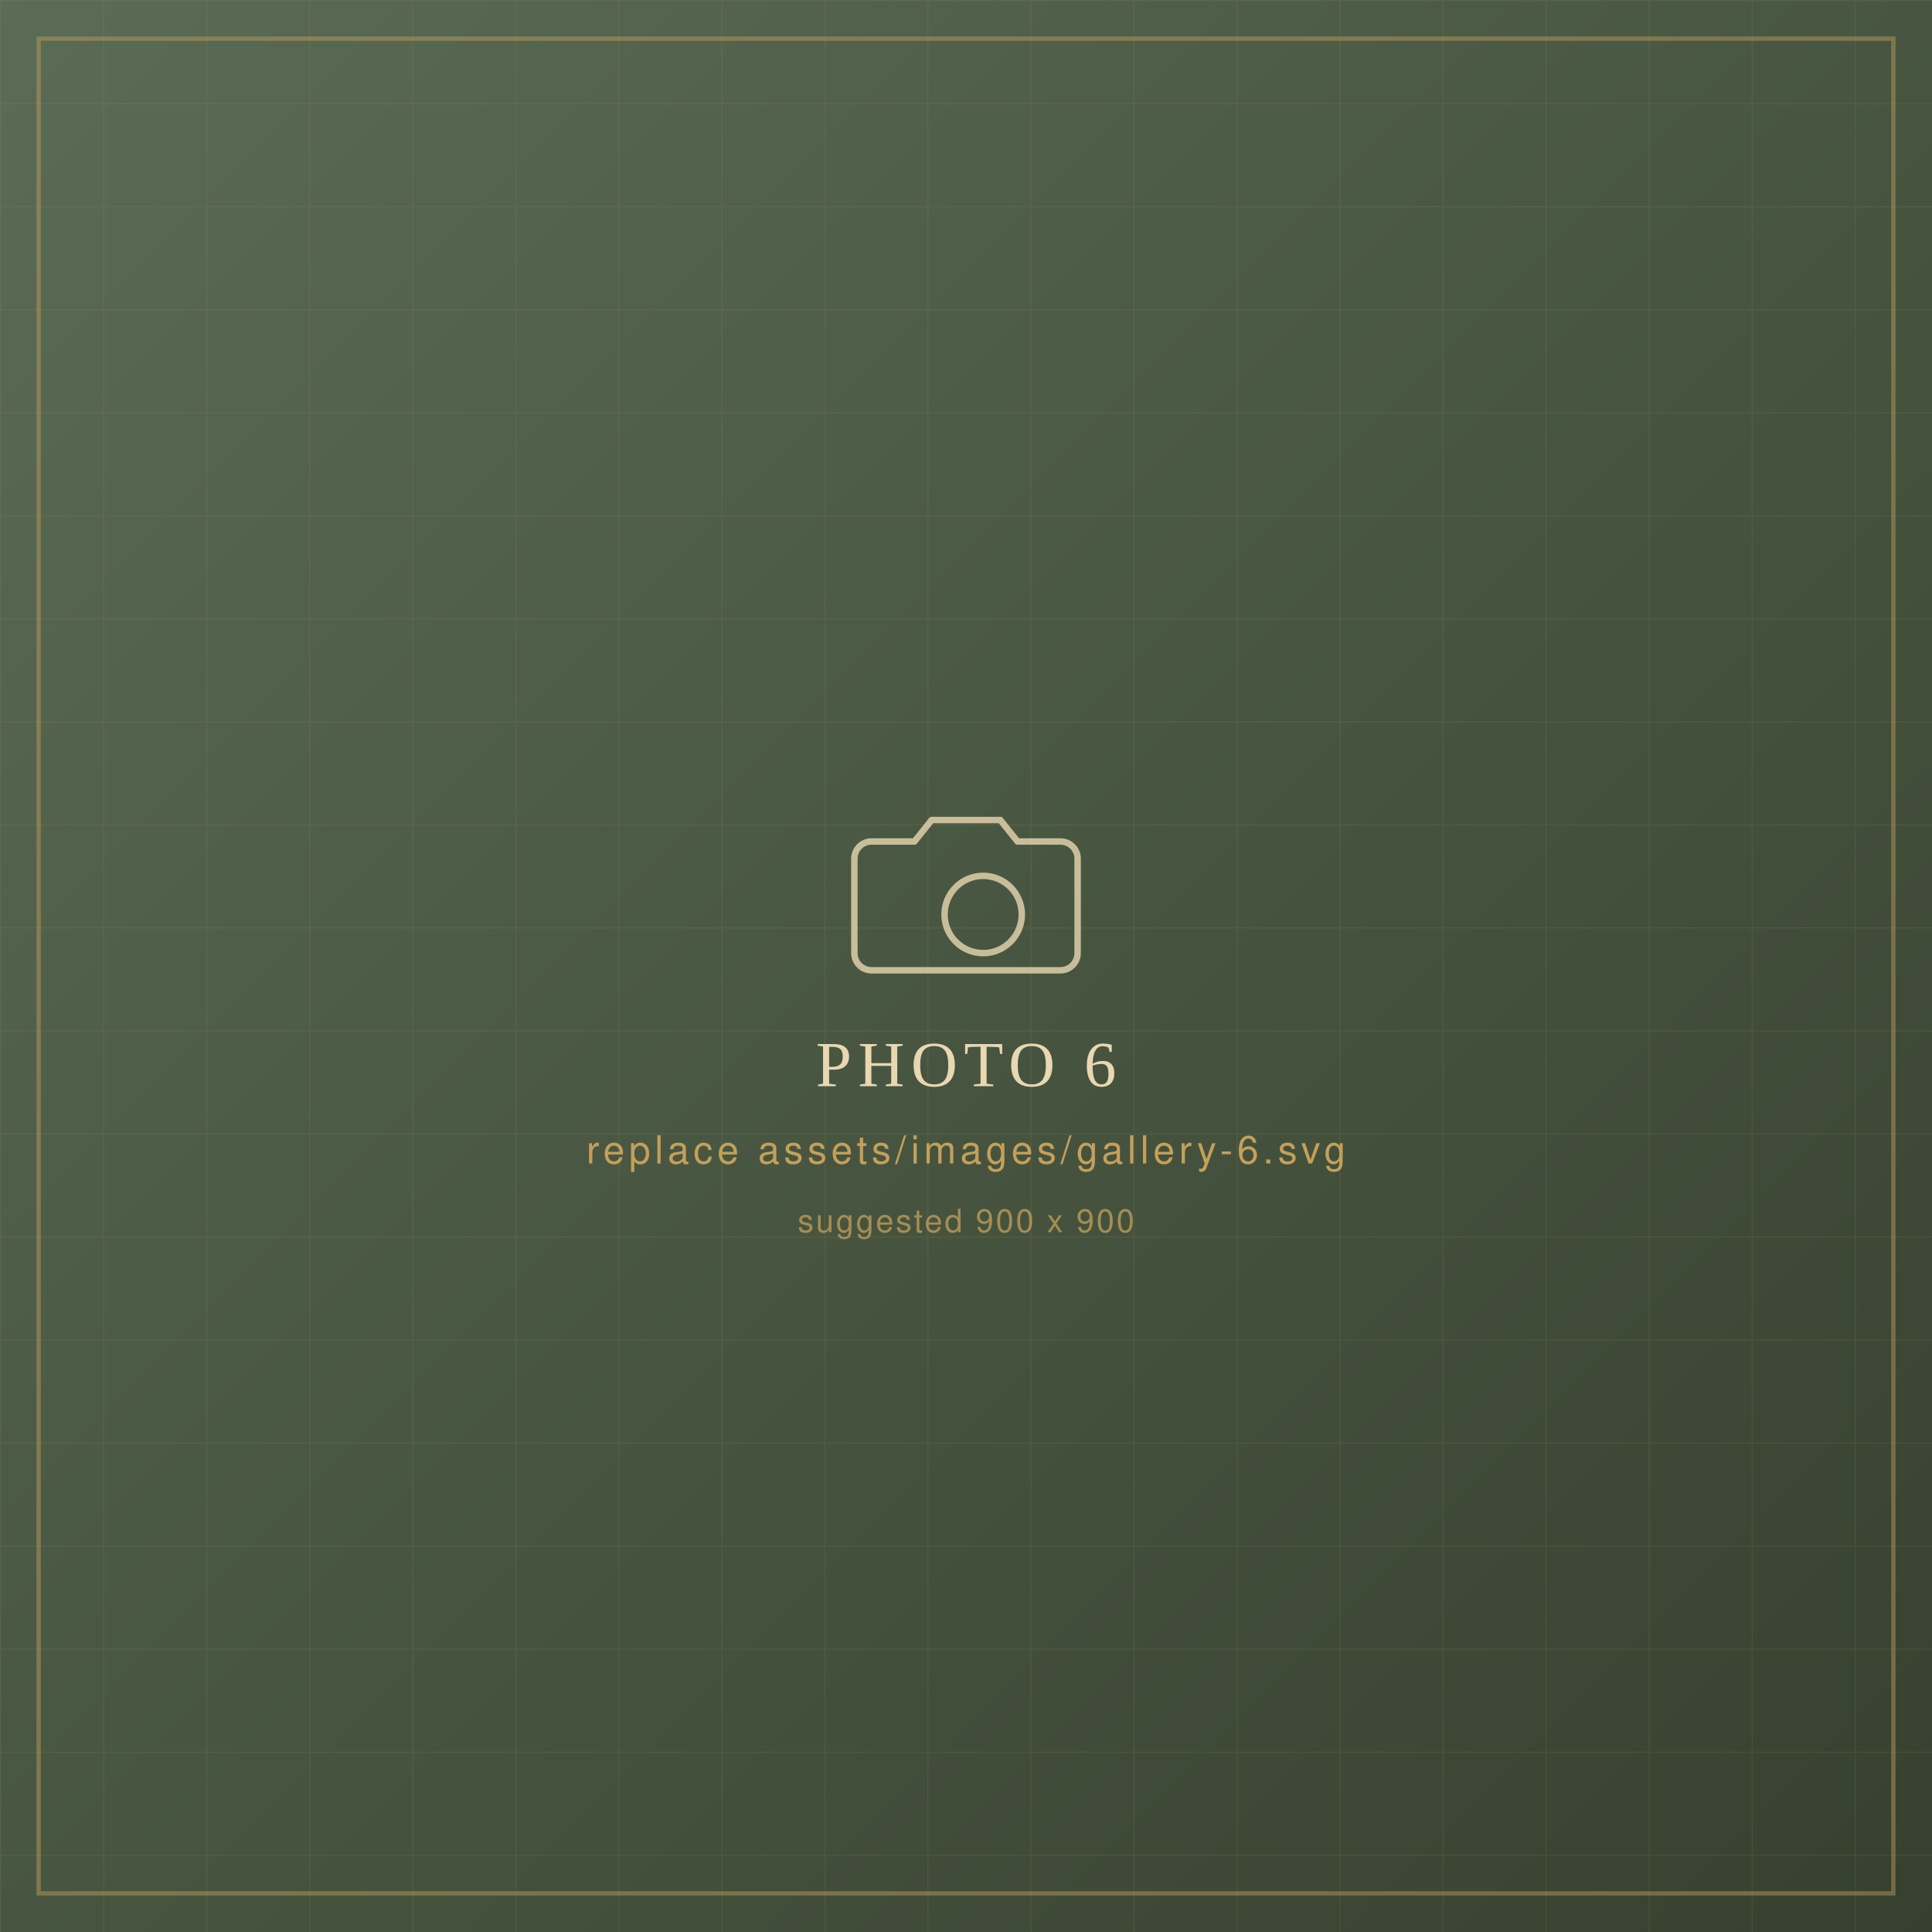
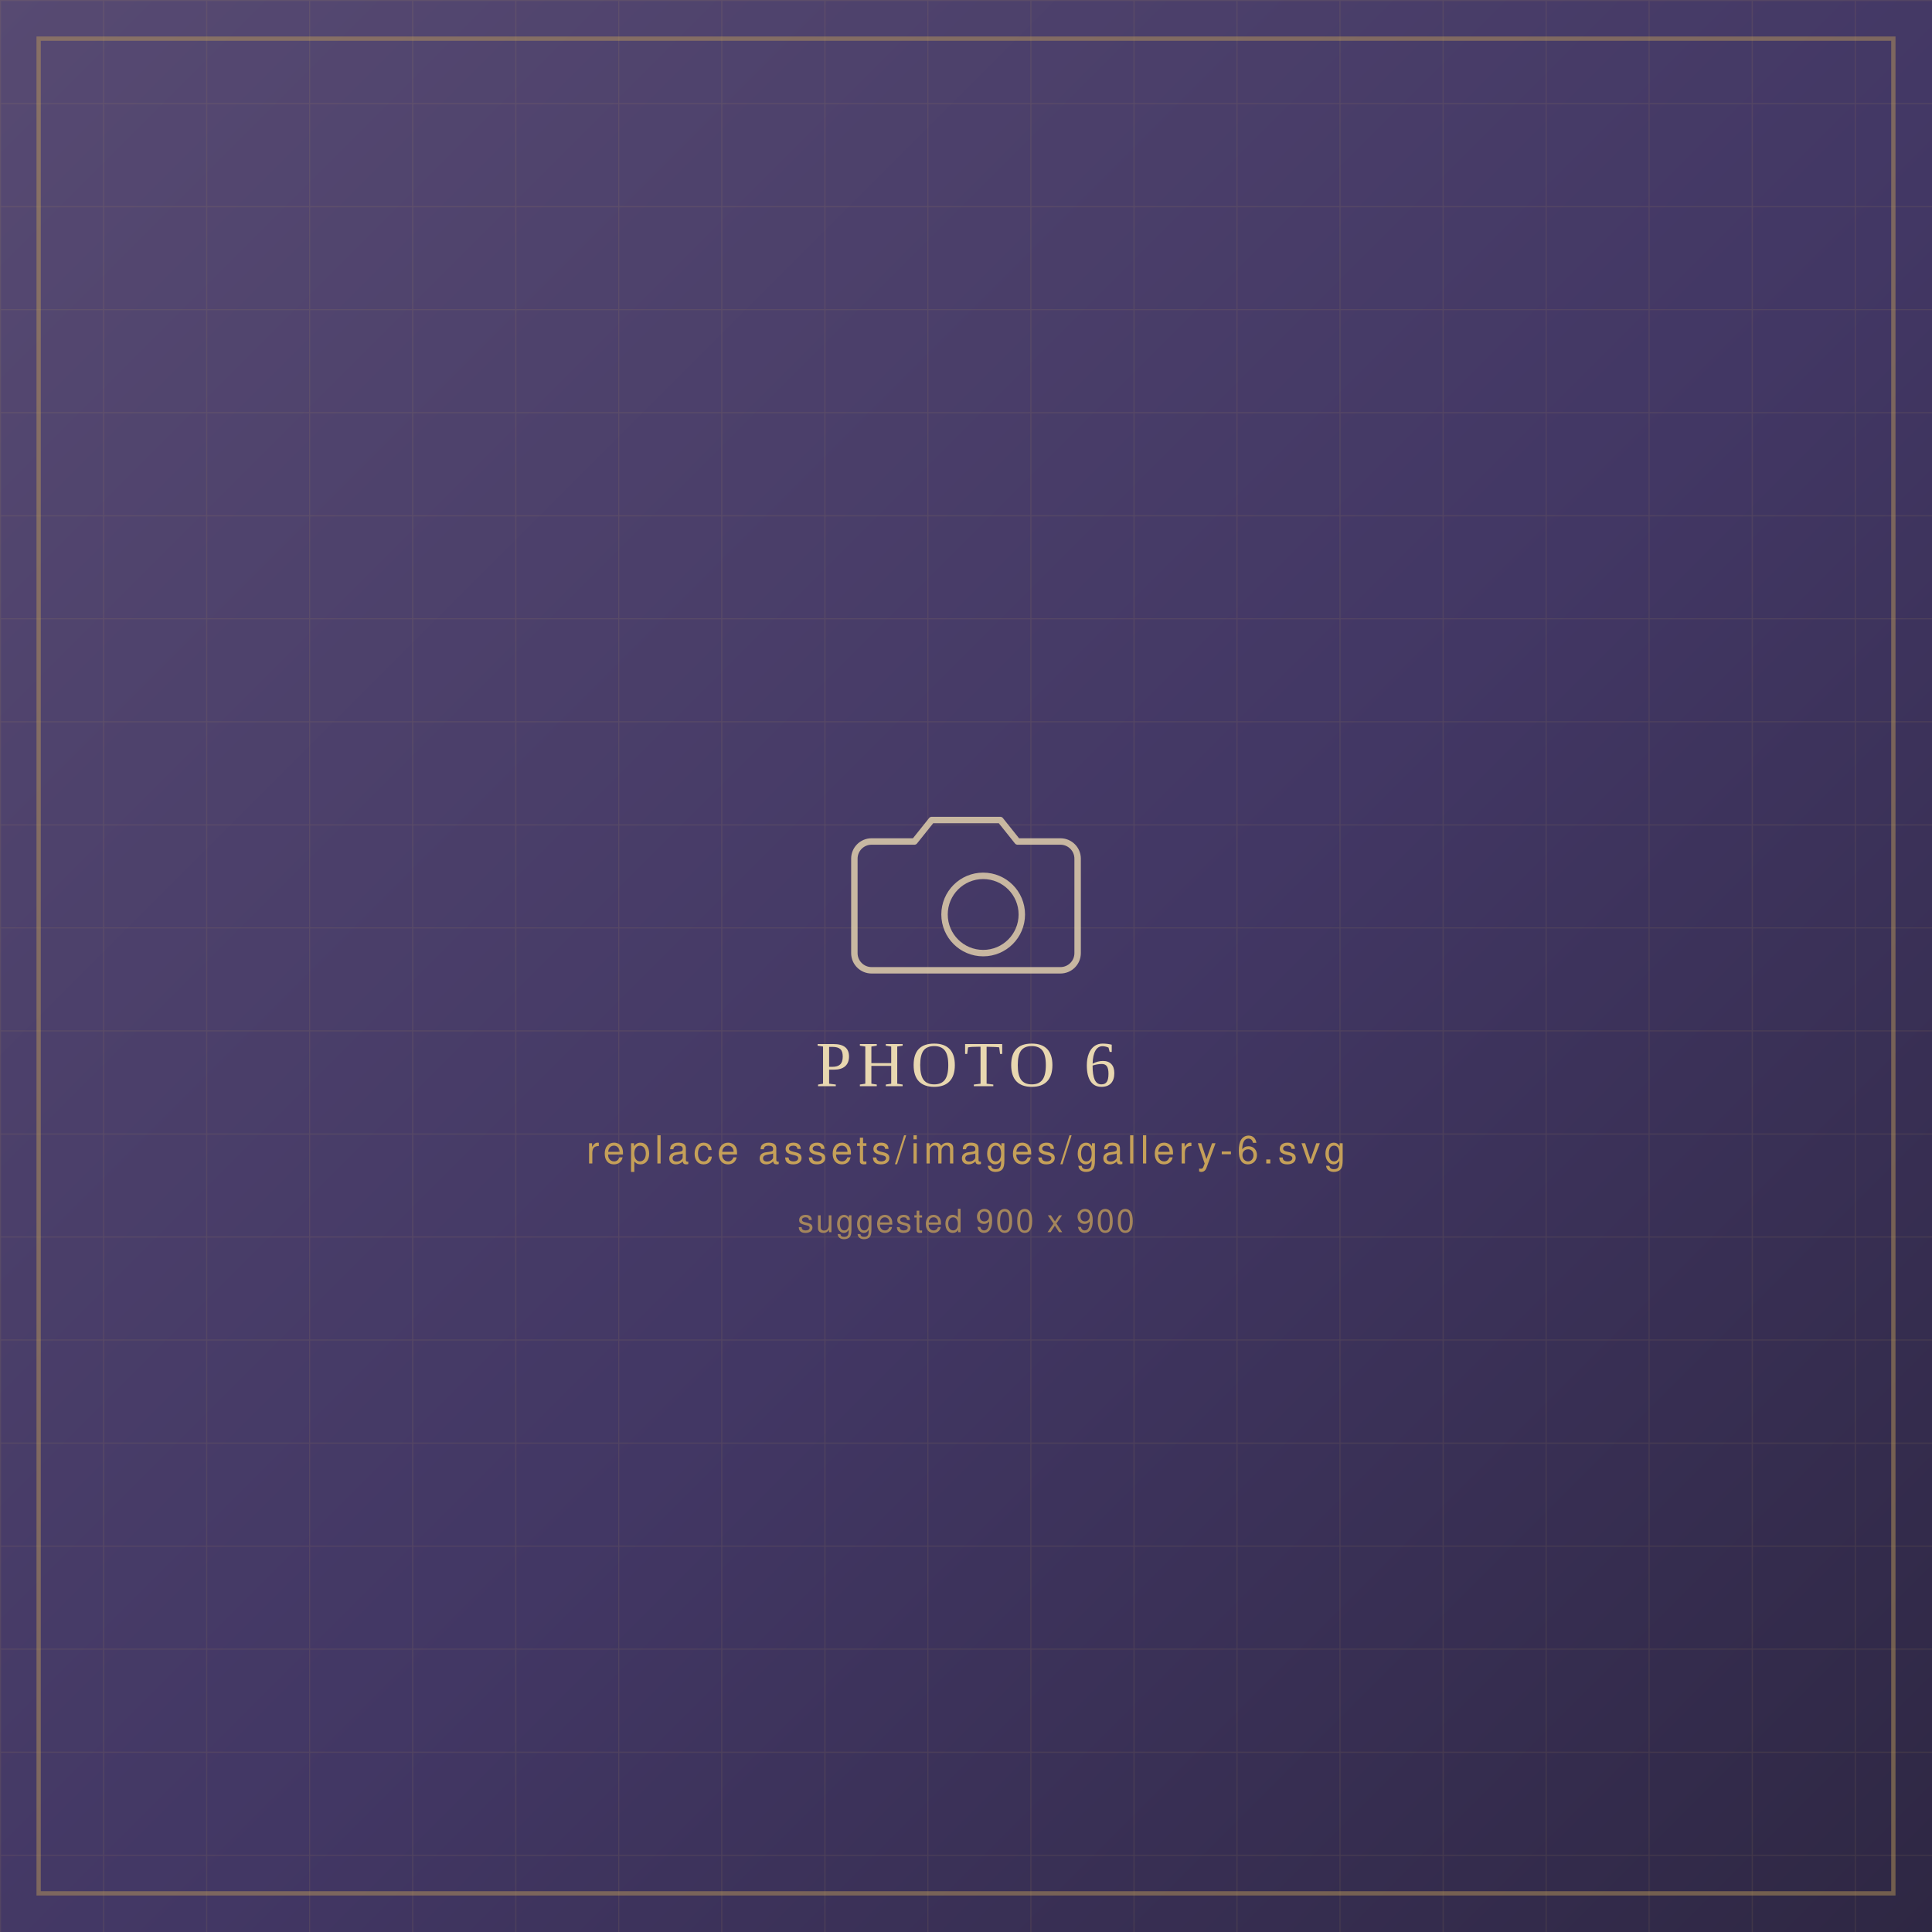
<svg xmlns="http://www.w3.org/2000/svg" viewBox="0 0 900 900" width="900" height="900" role="img" aria-label="PHOTO 6 placeholder">
  <defs>
    <linearGradient id="bg" x1="0" y1="0" x2="1" y2="1">
-       <stop offset="0" stop-color="#5A6B56" />
-       <stop offset="0.55" stop-color="#46543F" />
-       <stop offset="1" stop-color="#36402F" />
+       <stop offset="0" stop-color="#574A72" />
+       <stop offset="0.55" stop-color="#423764" />
+       <stop offset="1" stop-color="#2E2743" />
    </linearGradient>
    <pattern id="grid" width="48" height="48" patternUnits="userSpaceOnUse">
      <path d="M48 0H0V48" fill="none" stroke="#C5A059" stroke-opacity="0.12" stroke-width="1" />
    </pattern>
  </defs>
  <rect width="900" height="900" fill="url(#bg)" />
  <rect width="900" height="900" fill="url(#grid)" />
  <rect x="18" y="18" width="864" height="864" fill="none" stroke="#C5A059" stroke-opacity="0.45" stroke-width="2" />
  <g transform="translate(450 410)" fill="none" stroke="#E8D7B0" stroke-opacity="0.8" stroke-width="3" stroke-linejoin="round" stroke-linecap="round">
    <path d="M-44 -18h20l8-10h32l8 10h20a8 8 0 0 1 8 8v44a8 8 0 0 1-8 8h-88a8 8 0 0 1-8-8v-44a8 8 0 0 1 8-8z" />
    <circle cx="8" cy="16" r="18" />
  </g>
  <text x="450" y="506" text-anchor="middle" fill="#E8D7B0" font-family="Georgia, 'Times New Roman', serif" font-size="30" letter-spacing="3">PHOTO 6</text>
  <text x="450" y="542" text-anchor="middle" fill="#C5A059" font-family="Helvetica, Arial, sans-serif" font-size="18" letter-spacing="2">replace assets/images/gallery-6.svg</text>
  <text x="450" y="574" text-anchor="middle" fill="#C5A059" fill-opacity="0.75" font-family="Helvetica, Arial, sans-serif" font-size="15" letter-spacing="1">suggested 900 x 900</text>
</svg>
